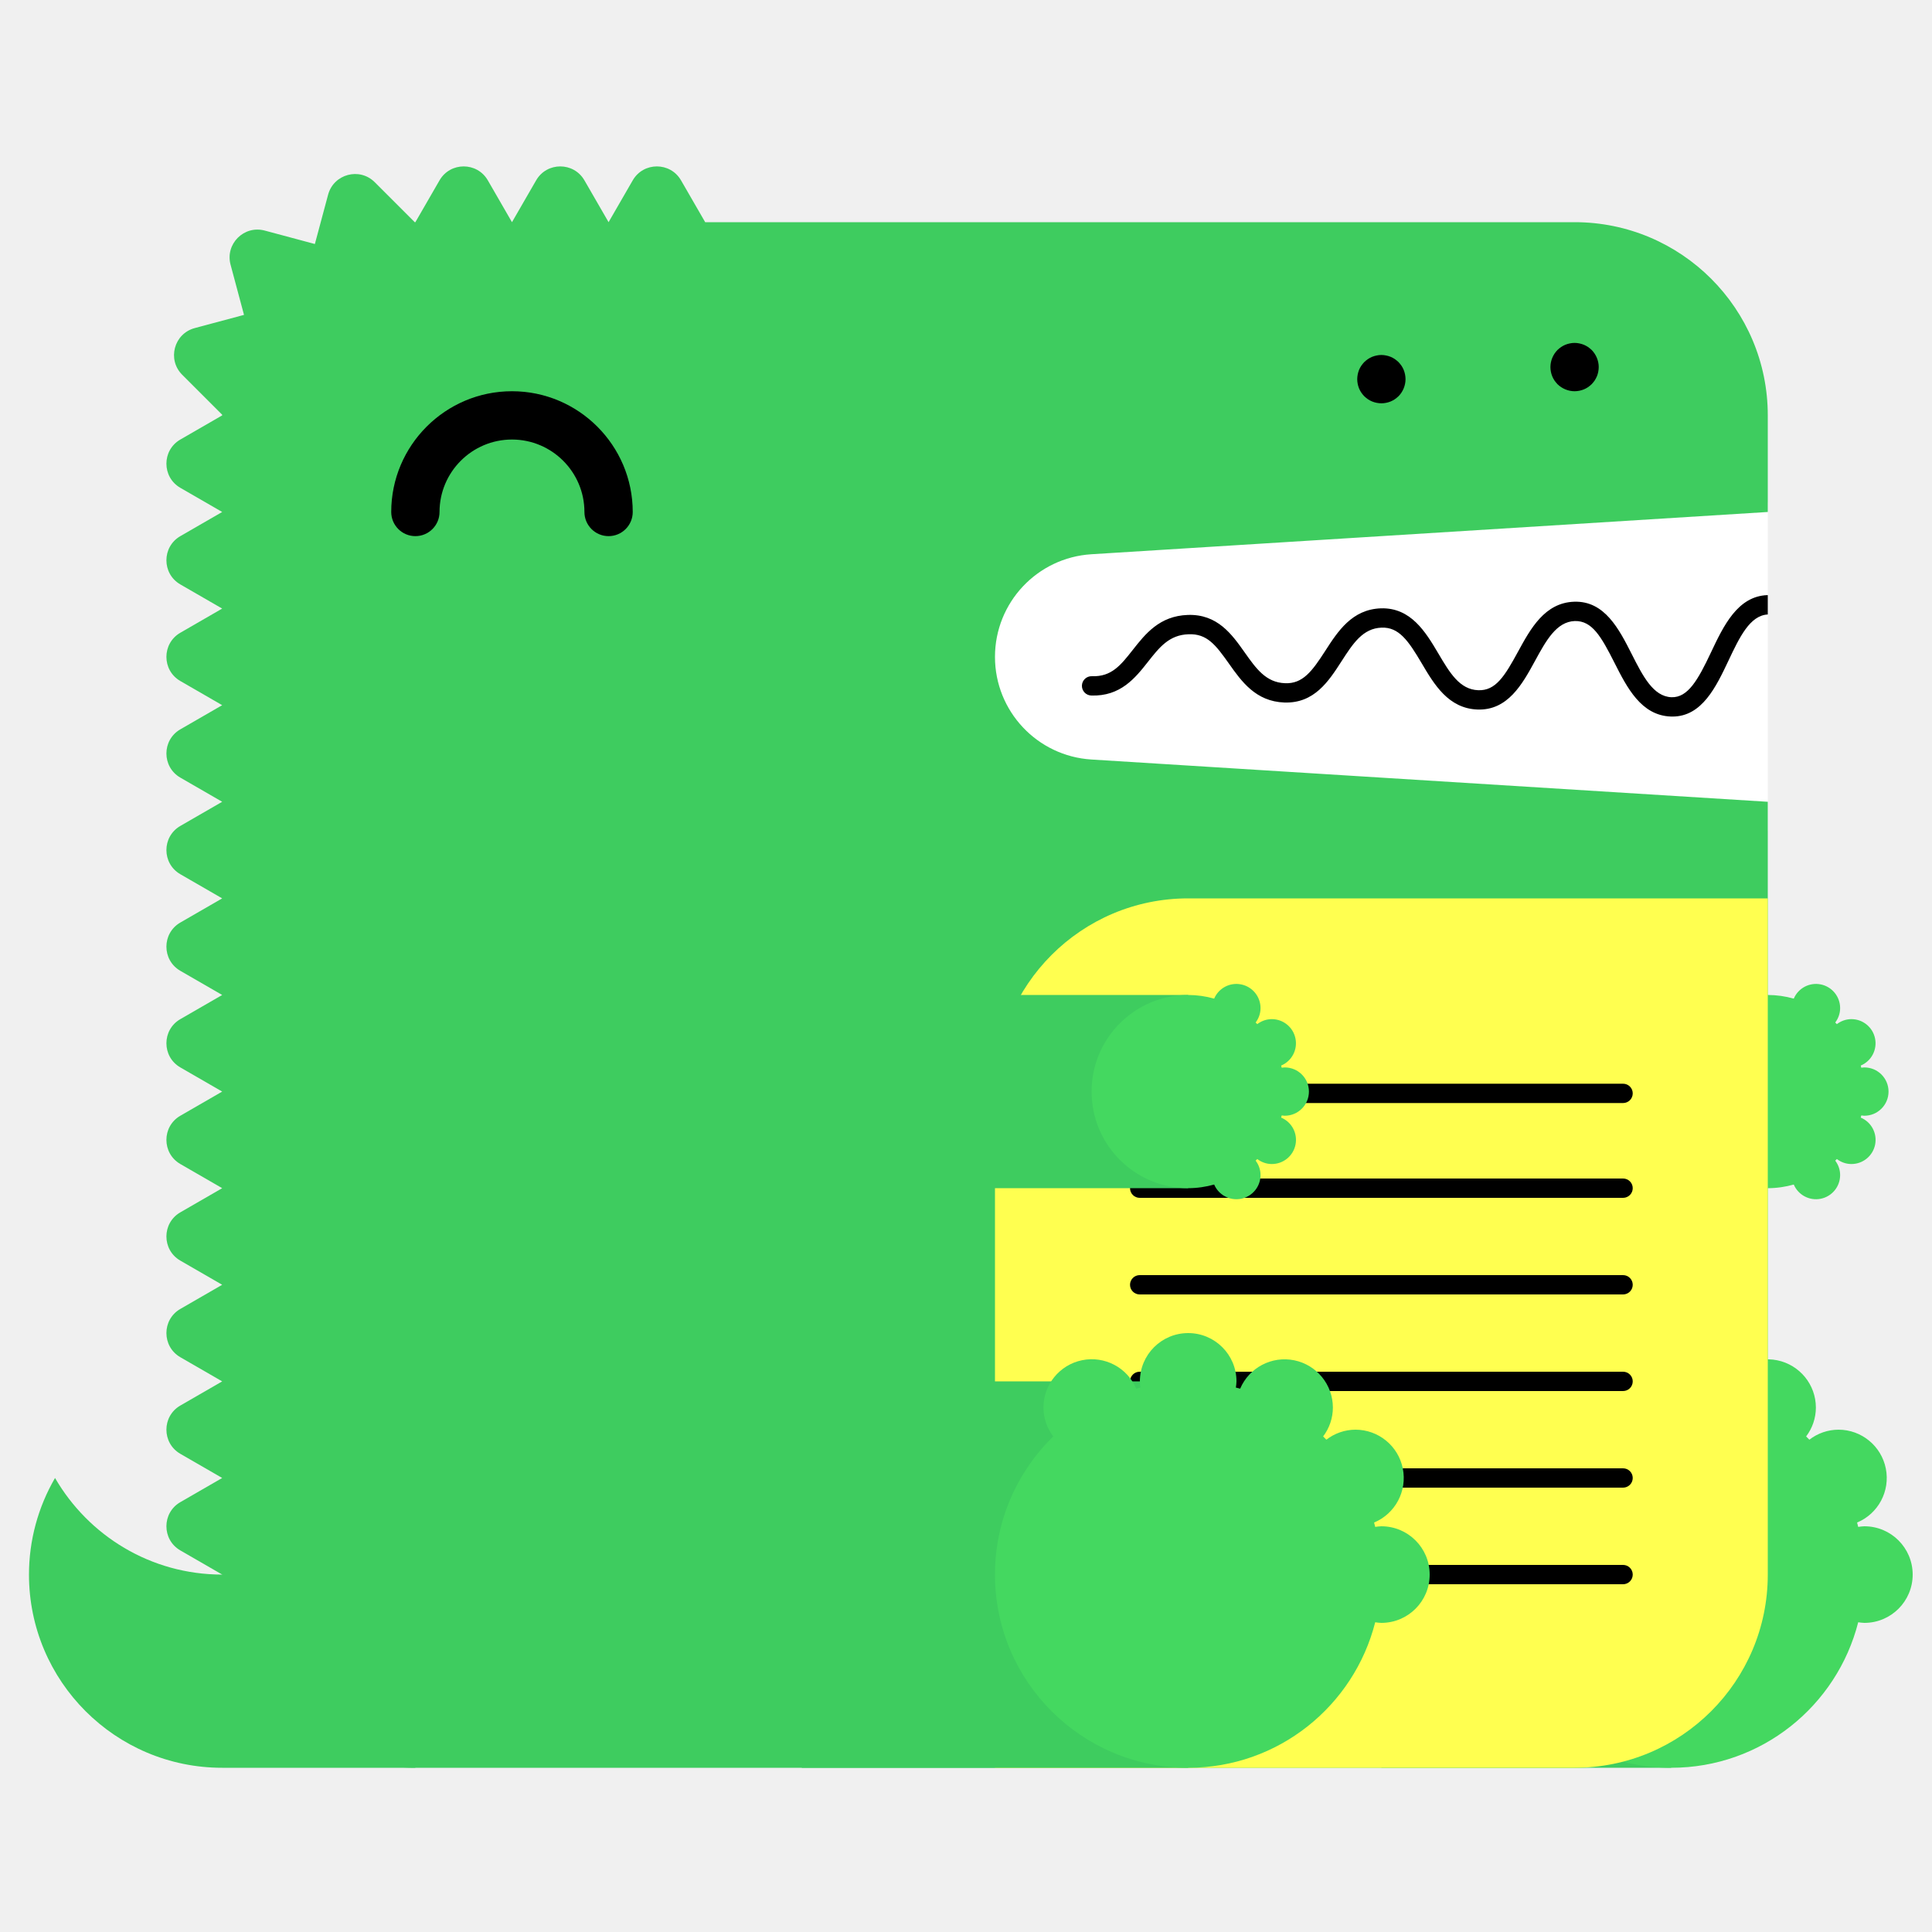
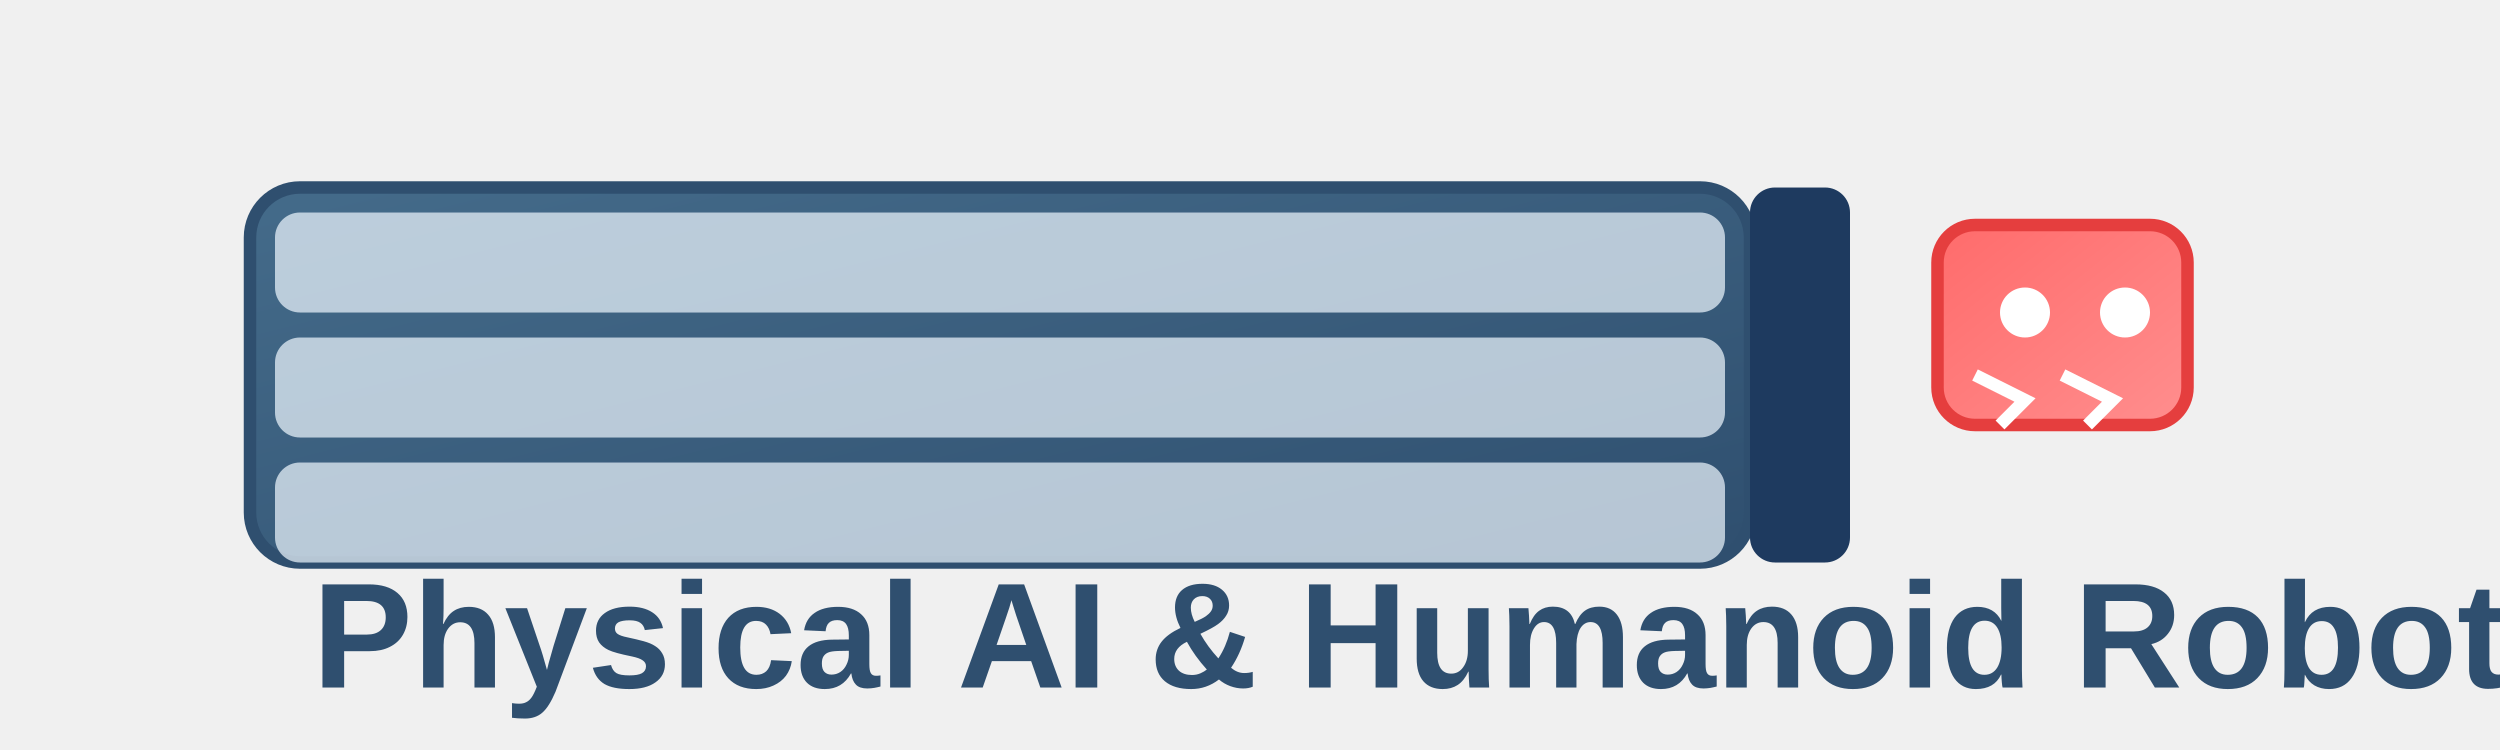
- <svg xmlns="http://www.w3.org/2000/svg" width="200" height="200" viewBox="0 0 200 200">
-   <g fill="none" fill-rule="evenodd">
-     <path fill="#FFF" d="M99 52h84v34H99z" />
-     <path d="M23 163c-7.398 0-13.843-4.027-17.303-10A19.886 19.886 0 0 0 3 163c0 11.046 8.954 20 20 20h20v-20H23z" fill="#3ECC5F" />
-     <path d="M112.98 57.376L183 53V43c0-11.046-8.954-20-20-20H73l-2.5-4.33c-1.112-1.925-3.889-1.925-5 0L63 23l-2.5-4.33c-1.111-1.925-3.889-1.925-5 0L53 23l-2.5-4.33c-1.111-1.925-3.889-1.925-5 0L43 23c-.022 0-.042.003-.065.003l-4.142-4.141c-1.57-1.571-4.252-.853-4.828 1.294l-1.369 5.104-5.192-1.392c-2.148-.575-4.111 1.389-3.535 3.536l1.39 5.193-5.102 1.367c-2.148.576-2.867 3.259-1.296 4.83l4.142 4.142c0 .021-.003.042-.003.064l-4.33 2.5c-1.925 1.111-1.925 3.889 0 5L23 53l-4.33 2.5c-1.925 1.111-1.925 3.889 0 5L23 63l-4.33 2.5c-1.925 1.111-1.925 3.889 0 5L23 73l-4.33 2.5c-1.925 1.111-1.925 3.889 0 5L23 83l-4.33 2.5c-1.925 1.111-1.925 3.889 0 5L23 93l-4.33 2.5c-1.925 1.111-1.925 3.889 0 5L23 103l-4.33 2.5c-1.925 1.111-1.925 3.889 0 5L23 113l-4.33 2.5c-1.925 1.111-1.925 3.889 0 5L23 123l-4.33 2.5c-1.925 1.111-1.925 3.889 0 5L23 133l-4.33 2.5c-1.925 1.111-1.925 3.889 0 5L23 143l-4.33 2.5c-1.925 1.111-1.925 3.889 0 5L23 153l-4.33 2.5c-1.925 1.111-1.925 3.889 0 5L23 163c0 11.046 8.954 20 20 20h120c11.046 0 20-8.954 20-20V83l-70.02-4.376A10.645 10.645 0 0 1 103 68c0-5.621 4.37-10.273 9.98-10.624" fill="#3ECC5F" />
-     <path fill="#3ECC5F" d="M143 183h30v-40h-30z" />
-     <path d="M193 158c-.219 0-.428.037-.639.064-.038-.15-.074-.301-.116-.451A5 5 0 0 0 190.32 148a4.96 4.96 0 0 0-3.016 1.036 26.531 26.531 0 0 0-.335-.336 4.955 4.955 0 0 0 1.011-2.987 5 5 0 0 0-9.599-1.959c-.148-.042-.297-.077-.445-.115.027-.211.064-.42.064-.639a5 5 0 0 0-5-5 5 5 0 0 0-5 5c0 .219.037.428.064.639-.148.038-.297.073-.445.115a4.998 4.998 0 0 0-9.599 1.959c0 1.125.384 2.151 1.011 2.987-3.717 3.632-6.031 8.693-6.031 14.3 0 11.046 8.954 20 20 20 9.339 0 17.16-6.41 19.361-15.064.211.027.42.064.639.064a5 5 0 0 0 5-5 5 5 0 0 0-5-5" fill="#44D860" />
-     <path fill="#3ECC5F" d="M153 123h30v-20h-30z" />
-     <path d="M193 115.5a2.5 2.5 0 1 0 0-5c-.109 0-.214.019-.319.032-.02-.075-.037-.15-.058-.225a2.501 2.501 0 0 0-.963-4.807c-.569 0-1.088.197-1.508.518a6.653 6.653 0 0 0-.168-.168c.314-.417.506-.931.506-1.494a2.5 2.5 0 0 0-4.8-.979A9.987 9.987 0 0 0 183 103c-5.522 0-10 4.478-10 10s4.478 10 10 10c.934 0 1.833-.138 2.69-.377a2.5 2.5 0 0 0 4.8-.979c0-.563-.192-1.077-.506-1.494.057-.055.113-.111.168-.168.42.321.939.518 1.508.518a2.5 2.5 0 0 0 .963-4.807c.021-.074.038-.15.058-.225.105.013.21.032.319.032" fill="#44D860" />
-     <path d="M63 55.5a2.5 2.5 0 0 1-2.5-2.5c0-4.136-3.364-7.5-7.5-7.5s-7.5 3.364-7.5 7.5a2.5 2.5 0 1 1-5 0c0-6.893 5.607-12.5 12.5-12.5S65.5 46.107 65.5 53a2.5 2.5 0 0 1-2.5 2.5" fill="#000" />
-     <path d="M103 183h60c11.046 0 20-8.954 20-20V93h-60c-11.046 0-20 8.954-20 20v70z" fill="#FFFF50" />
-     <path d="M168.02 124h-50.04a1 1 0 1 1 0-2h50.04a1 1 0 1 1 0 2m0 20h-50.04a1 1 0 1 1 0-2h50.04a1 1 0 1 1 0 2m0 20h-50.04a1 1 0 1 1 0-2h50.04a1 1 0 1 1 0 2m0-49.814h-50.04a1 1 0 1 1 0-2h50.04a1 1 0 1 1 0 2m0 19.814h-50.04a1 1 0 1 1 0-2h50.04a1 1 0 1 1 0 2m0 20h-50.04a1 1 0 1 1 0-2h50.04a1 1 0 1 1 0 2M183 61.611c-.012 0-.022-.006-.034-.005-3.09.105-4.552 3.196-5.842 5.923-1.346 2.85-2.387 4.703-4.093 4.647-1.889-.068-2.969-2.202-4.113-4.46-1.314-2.594-2.814-5.536-5.963-5.426-3.046.104-4.513 2.794-5.807 5.167-1.377 2.528-2.314 4.065-4.121 3.994-1.927-.07-2.951-1.805-4.136-3.813-1.321-2.236-2.848-4.75-5.936-4.664-2.994.103-4.465 2.385-5.763 4.4-1.373 2.13-2.335 3.428-4.165 3.351-1.973-.07-2.992-1.51-4.171-3.177-1.324-1.873-2.816-3.993-5.895-3.89-2.928.1-4.399 1.97-5.696 3.618-1.232 1.564-2.194 2.802-4.229 2.724a1 1 0 0 0-.072 2c3.017.101 4.545-1.8 5.872-3.487 1.177-1.496 2.193-2.787 4.193-2.855 1.926-.082 2.829 1.115 4.195 3.045 1.297 1.834 2.769 3.914 5.731 4.021 3.103.104 4.596-2.215 5.918-4.267 1.182-1.834 2.202-3.417 4.15-3.484 1.793-.067 2.769 1.35 4.145 3.681 1.297 2.197 2.766 4.686 5.787 4.796 3.125.108 4.634-2.62 5.949-5.035 1.139-2.088 2.214-4.06 4.119-4.126 1.793-.042 2.728 1.595 4.111 4.33 1.292 2.553 2.757 5.445 5.825 5.556l.169.003c3.064 0 4.518-3.075 5.805-5.794 1.139-2.41 2.217-4.68 4.067-4.773v-2z" fill="#000" />
-     <path fill="#3ECC5F" d="M83 183h40v-40H83z" />
-     <path d="M143 158c-.219 0-.428.037-.639.064-.038-.15-.074-.301-.116-.451A5 5 0 0 0 140.32 148a4.96 4.96 0 0 0-3.016 1.036 26.531 26.531 0 0 0-.335-.336 4.955 4.955 0 0 0 1.011-2.987 5 5 0 0 0-9.599-1.959c-.148-.042-.297-.077-.445-.115.027-.211.064-.42.064-.639a5 5 0 0 0-5-5 5 5 0 0 0-5 5c0 .219.037.428.064.639-.148.038-.297.073-.445.115a4.998 4.998 0 0 0-9.599 1.959c0 1.125.384 2.151 1.011 2.987-3.717 3.632-6.031 8.693-6.031 14.3 0 11.046 8.954 20 20 20 9.339 0 17.16-6.41 19.361-15.064.211.027.42.064.639.064a5 5 0 0 0 5-5 5 5 0 0 0-5-5" fill="#44D860" />
-     <path fill="#3ECC5F" d="M83 123h40v-20H83z" />
-     <path d="M133 115.5a2.5 2.5 0 1 0 0-5c-.109 0-.214.019-.319.032-.02-.075-.037-.15-.058-.225a2.501 2.501 0 0 0-.963-4.807c-.569 0-1.088.197-1.508.518a6.653 6.653 0 0 0-.168-.168c.314-.417.506-.931.506-1.494a2.5 2.5 0 0 0-4.8-.979A9.987 9.987 0 0 0 123 103c-5.522 0-10 4.478-10 10s4.478 10 10 10c.934 0 1.833-.138 2.69-.377a2.5 2.5 0 0 0 4.8-.979c0-.563-.192-1.077-.506-1.494.057-.055.113-.111.168-.168.42.321.939.518 1.508.518a2.5 2.5 0 0 0 .963-4.807c.021-.074.038-.15.058-.225.105.013.21.032.319.032" fill="#44D860" />
-     <path d="M143 41.75c-.16 0-.33-.02-.49-.05a2.52 2.52 0 0 1-.47-.14c-.15-.06-.29-.14-.431-.23-.13-.09-.259-.2-.38-.31-.109-.12-.219-.24-.309-.38s-.17-.28-.231-.43a2.619 2.619 0 0 1-.189-.96c0-.16.02-.33.05-.49.03-.16.08-.31.139-.47.061-.15.141-.29.231-.43.09-.13.2-.26.309-.38.121-.11.25-.22.38-.31.141-.09.281-.17.431-.23.149-.06.31-.11.47-.14.32-.07.65-.07.98 0 .159.03.32.08.47.14.149.06.29.14.43.23.13.09.259.2.38.31.11.12.22.25.31.38.09.14.17.28.23.43.06.16.11.31.14.47.029.16.05.33.05.49 0 .66-.271 1.31-.73 1.77-.121.11-.25.22-.38.31-.14.09-.281.17-.43.23a2.565 2.565 0 0 1-.96.19m20-1.25c-.66 0-1.3-.27-1.771-.73a3.802 3.802 0 0 1-.309-.38c-.09-.14-.17-.28-.231-.43a2.619 2.619 0 0 1-.189-.96c0-.66.27-1.3.729-1.77.121-.11.25-.22.38-.31.141-.09.281-.17.431-.23.149-.06.31-.11.47-.14.32-.07.66-.07.98 0 .159.03.32.08.47.14.149.06.29.14.43.23.13.09.259.2.38.31.459.47.73 1.11.73 1.77 0 .16-.021.33-.05.49-.03.16-.08.32-.14.47-.07.15-.14.29-.23.43-.09.13-.2.26-.31.38-.121.11-.25.22-.38.31-.14.09-.281.17-.43.23a2.565 2.565 0 0 1-.96.19" fill="#000" />
-   </g>
+ <svg xmlns="http://www.w3.org/2000/svg" width="200" height="60" viewBox="0 0 200 60">
+   <defs>
+     <linearGradient id="bookGradient" x1="0%" y1="0%" x2="100%" y2="100%">
+       <stop offset="0%" style="stop-color:#446B8A;stop-opacity:1" />
+       <stop offset="100%" style="stop-color:#2F4F6F;stop-opacity:1" />
+     </linearGradient>
+     <linearGradient id="robotGradient" x1="0%" y1="0%" x2="100%" y2="100%">
+       <stop offset="0%" style="stop-color:#FF6B6B;stop-opacity:1" />
+       <stop offset="100%" style="stop-color:#FF8E8E;stop-opacity:1" />
+     </linearGradient>
+   </defs>
+   <rect x="20" y="15" width="120" height="30" rx="4" fill="url(#bookGradient)" stroke="#2F4F6F" stroke-width="1" />
+   <rect x="22" y="17" width="116" height="8" rx="2" fill="#F0F8FF" opacity="0.7" />
+   <rect x="22" y="27" width="116" height="8" rx="2" fill="#F0F8FF" opacity="0.7" />
+   <rect x="22" y="37" width="116" height="8" rx="2" fill="#F0F8FF" opacity="0.7" />
+   <rect x="140" y="15" width="8" height="30" rx="2" fill="#1E3A5F" />
+   <rect x="155" y="18" width="20" height="16" rx="3" fill="url(#robotGradient)" stroke="#E53E3E" stroke-width="1" />
+   <circle cx="162" cy="25" r="2" fill="#FFFFFF" />
+   <circle cx="170" cy="25" r="2" fill="#FFFFFF" />
+   <path d="M158 30 L162 32 L160 34" stroke="#FFFFFF" stroke-width="1" fill="none" />
+   <path d="M165 30 L169 32 L167 34" stroke="#FFFFFF" stroke-width="1" fill="none" />
+   <text x="25" y="55" font-family="Arial, sans-serif" font-size="12" fill="#2F4F6F" font-weight="bold">
+     Physical AI &amp; Humanoid Robotics
+   </text>
</svg>
